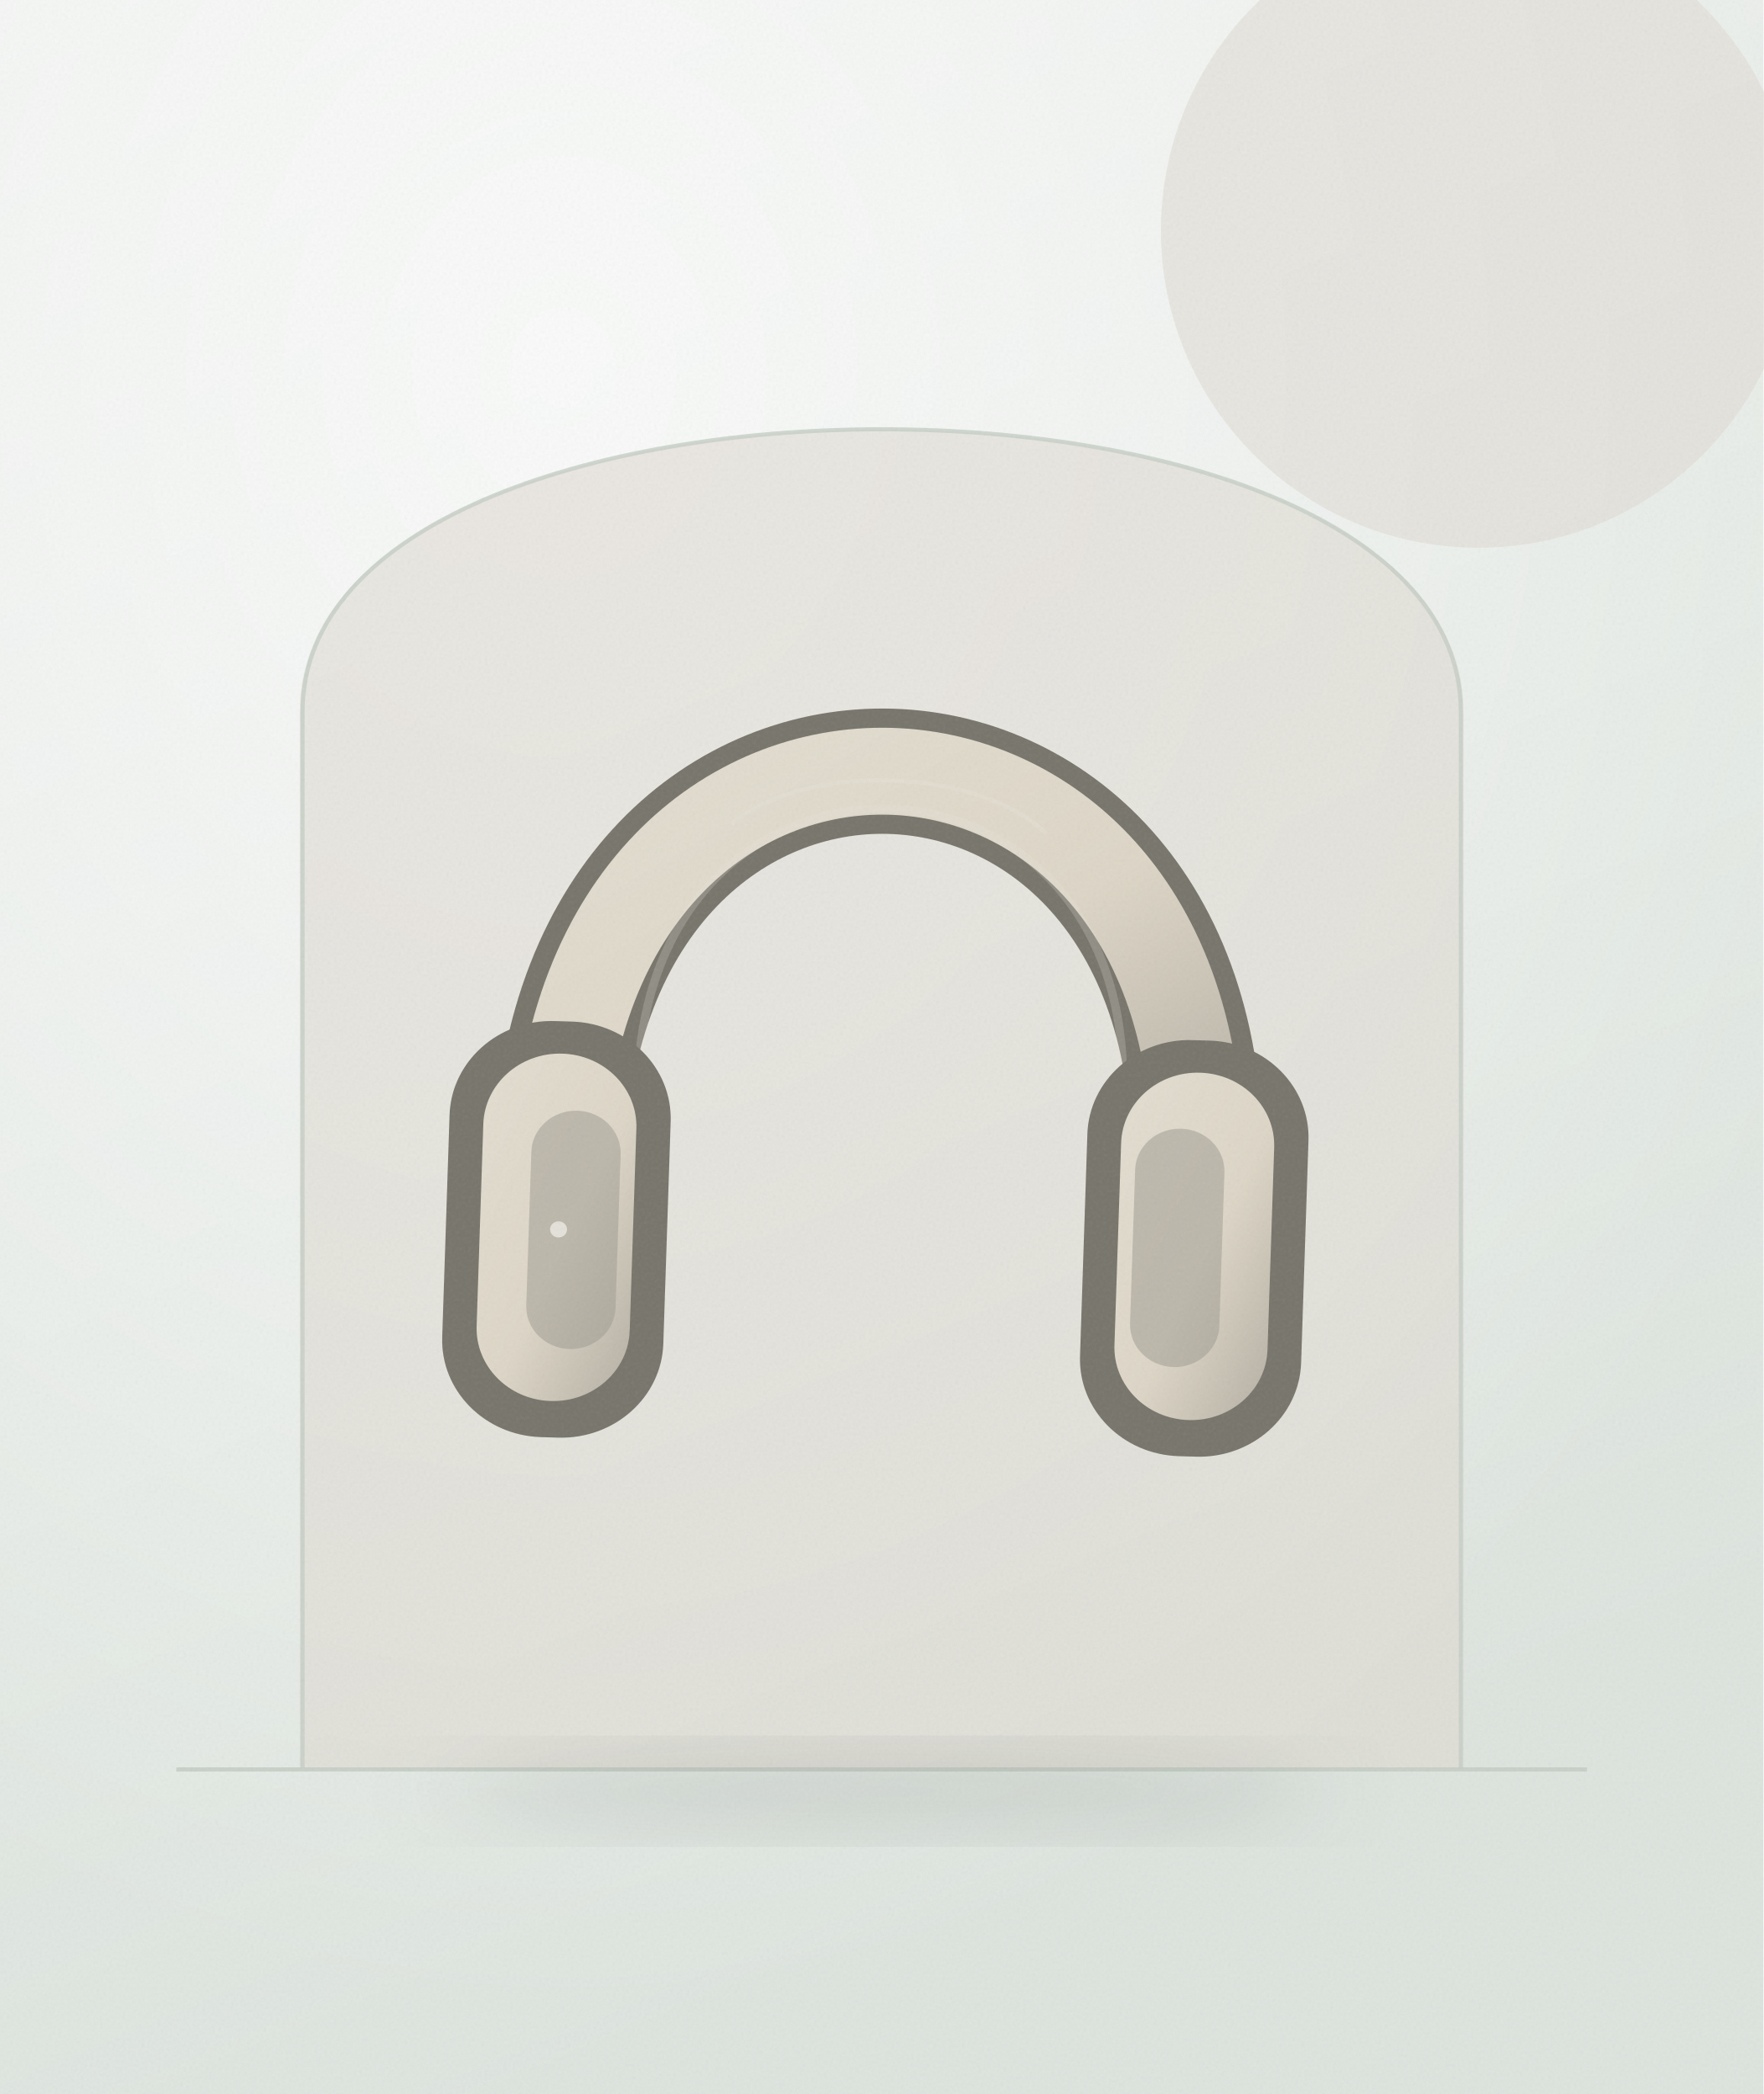
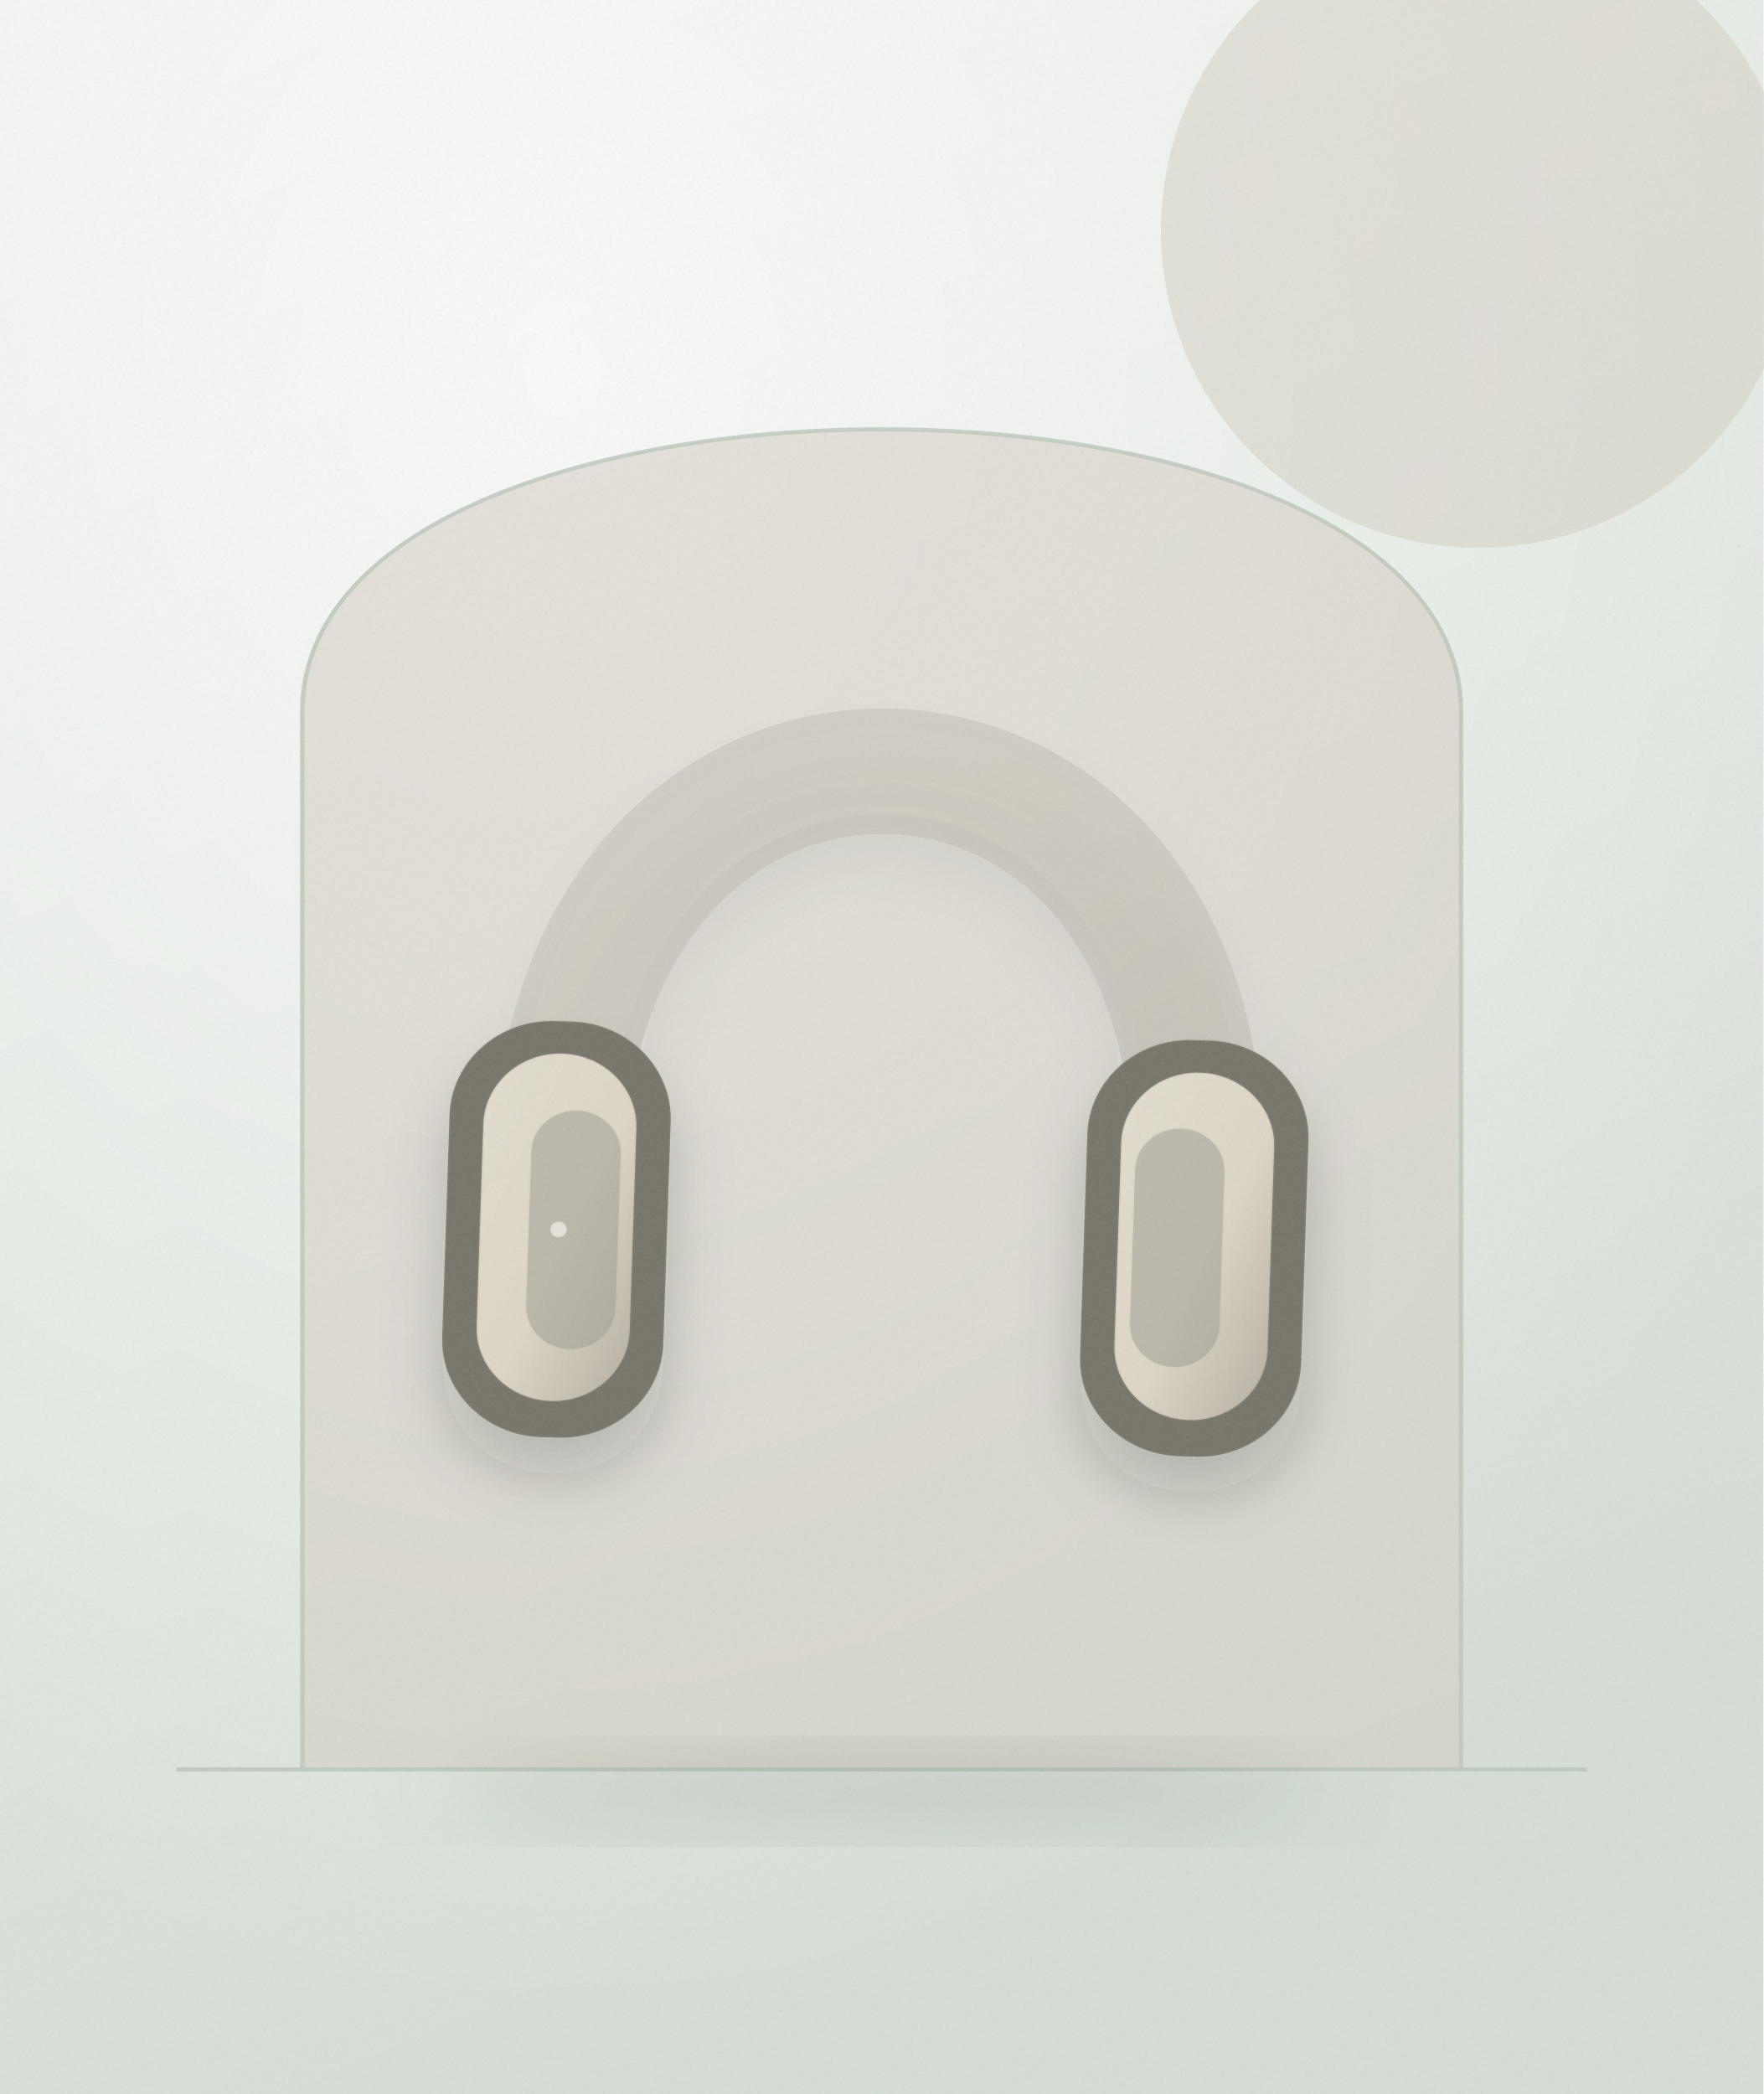
<svg xmlns="http://www.w3.org/2000/svg" viewBox="0 0 640 760" width="640" height="760" role="img">
  <defs>
    <linearGradient id="bg" x1="0" y1="0" x2="0.35" y2="1">
-       <stop offset="0" stop-color="#eef1ee" />
-       <stop offset="1" stop-color="#dde4de" />
+       <stop offset="0" stop-color="#edf1ec" />
+       <stop offset="1" stop-color="#d5ded5" />
    </linearGradient>
    <radialGradient id="glow" cx="32%" cy="18%" r="78%">
      <stop offset="0" stop-color="#ffffff" stop-opacity="0.72" />
      <stop offset="1" stop-color="#ffffff" stop-opacity="0" />
    </radialGradient>
    <linearGradient id="body" x1="0" y1="0" x2="1" y2="1">
      <stop offset="0" stop-color="#e2ddd0" />
      <stop offset="0.55" stop-color="#ddd6c7" />
      <stop offset="1" stop-color="#b5afa3" />
    </linearGradient>
    <linearGradient id="bodySoft" x1="0" y1="0" x2="1" y2="0.7">
      <stop offset="0" stop-color="#e9e4da" />
      <stop offset="1" stop-color="#ddd6c7" />
    </linearGradient>
    <linearGradient id="metal" x1="0" y1="0" x2="1" y2="1">
      <stop offset="0" stop-color="#f3eee2" />
      <stop offset="0.35" stop-color="#cdbfa6" />
      <stop offset="0.62" stop-color="#f8f3e8" />
      <stop offset="1" stop-color="#9d8b70" />
    </linearGradient>
    <filter id="grain">
      <feTurbulence type="fractalNoise" baseFrequency="0.86" numOctaves="2" stitchTiles="stitch" />
      <feColorMatrix type="saturate" values="0" />
      <feComponentTransfer>
        <feFuncA type="linear" slope="0.11" />
      </feComponentTransfer>
    </filter>
+     <filter id="objectShadow" x="-30%" y="-30%" width="160%" height="170%">
+       <feDropShadow dx="0" dy="18" stdDeviation="14" flood-color="#29312b" flood-opacity="0.2" />
+     </filter>
    <filter id="blur">
      <feGaussianBlur stdDeviation="18" />
    </filter>
    <filter id="soft">
      <feGaussianBlur stdDeviation="4" />
    </filter>
  </defs>
  <rect width="640" height="760" fill="url(#bg)" />
  <rect width="640" height="760" fill="url(#glow)" />
-   <circle cx="536.54" cy="83.6" r="115.2" fill="#ded9d1" opacity="0.55" />
-   <path d="M 108.8 642.2 L 108.8 258.4 C 108.8 121.6 531.2 121.6 531.2 258.4 L 531.2 642.2 Z" fill="#ded9d1" opacity="0.58" />
-   <path d="M 109.8 642.2 L 109.8 258.4 C 109.8 121.6 530.2 121.6 530.2 258.4 L 530.2 642.2" fill="none" stroke="#c5cec5" stroke-width="1.5" opacity="0.8" />
-   <line x1="64" y1="642.2" x2="576" y2="642.2" stroke="#c5cec5" stroke-width="1.5" opacity="0.9" />
+   <circle cx="536.54" cy="83.6" r="115.2" fill="#d6cfc5" opacity="0.55" />
+   <path d="M 108.8 642.2 L 108.8 258.4 C 108.8 121.6 531.2 121.6 531.2 258.4 L 531.2 642.2 Z" fill="#d6cfc5" opacity="0.58" />
+   <path d="M 109.8 642.2 L 109.8 258.4 C 109.8 121.6 530.2 121.6 530.2 258.4 L 530.2 642.2" fill="none" stroke="#bcc8bd" stroke-width="1.5" opacity="0.8" />
+   <line x1="64" y1="642.2" x2="576" y2="642.2" stroke="#bcc8bd" stroke-width="1.5" opacity="0.9" />
  <ellipse cx="320" cy="650.2" rx="160" ry="16.72" fill="#29312b" opacity="0.14" filter="url(#blur)" />
-   <g transform="translate(320 380) scale(0.8 0.76) translate(-400 -500)">
+   <g transform="translate(320 380) scale(0.8 0.76) translate(-400 -500)" filter="url(#objectShadow)" stroke="#a19c91" stroke-opacity="0.16" stroke-width="1.4" stroke-linejoin="round">
    <g transform="translate(400 500) rotate(1.8) scale(0.965) translate(-400 -500)">
      <g>
        <path d="M250 560 C250 298 550 298 550 560" fill="none" stroke="#77746b" stroke-width="62" stroke-linecap="round" />
        <path d="M250 560 C250 298 550 298 550 560" fill="none" stroke="url(#body)" stroke-width="43" stroke-linecap="round" />
        <path d="M286 520 C286 336 514 336 514 520" fill="none" stroke="#e9e4da" stroke-width="4" opacity="0.22" />
        <rect x="198" y="492" width="104" height="206" rx="48" fill="#77746b" />
        <rect x="498" y="492" width="104" height="206" rx="48" fill="#77746b" />
        <rect x="214" y="508" width="72" height="172" rx="36" fill="url(#body)" />
        <rect x="514" y="508" width="72" height="172" rx="36" fill="url(#body)" />
        <rect x="237" y="536" width="42" height="118" rx="21" fill="#a19c91" opacity="0.55" />
        <rect x="521" y="536" width="42" height="118" rx="21" fill="#a19c91" opacity="0.55" />
        <circle cx="251" cy="595" r="4" fill="#f4f2ed" opacity="0.7" />
        <path d="M326 392 C360 360 440 360 474 392" fill="none" stroke="#e9e4da" stroke-width="2" opacity="0.3" />
      </g>
    </g>
  </g>
  <rect width="640" height="760" filter="url(#grain)" opacity="0.72" />
</svg>
